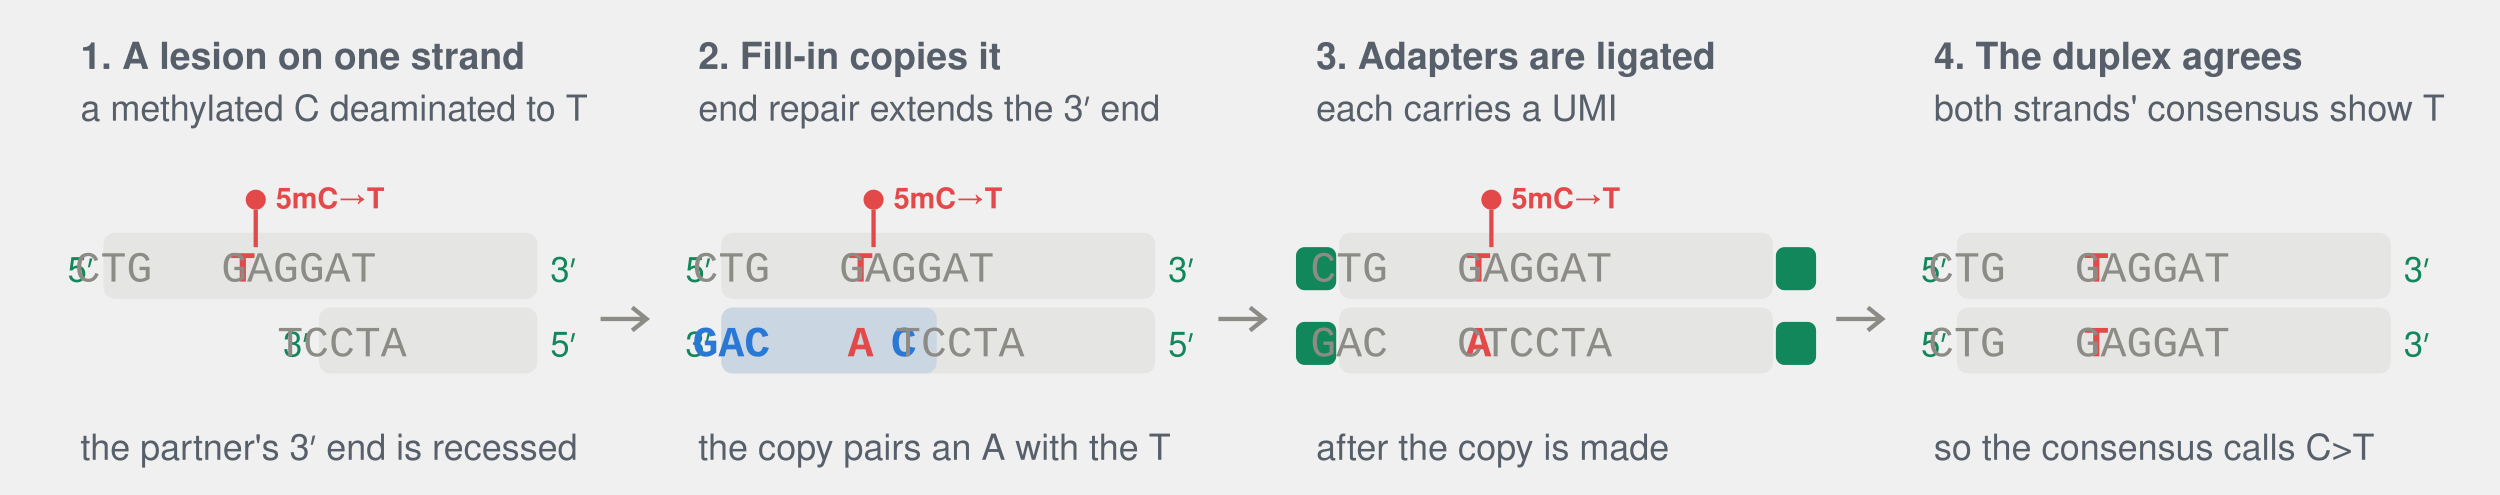
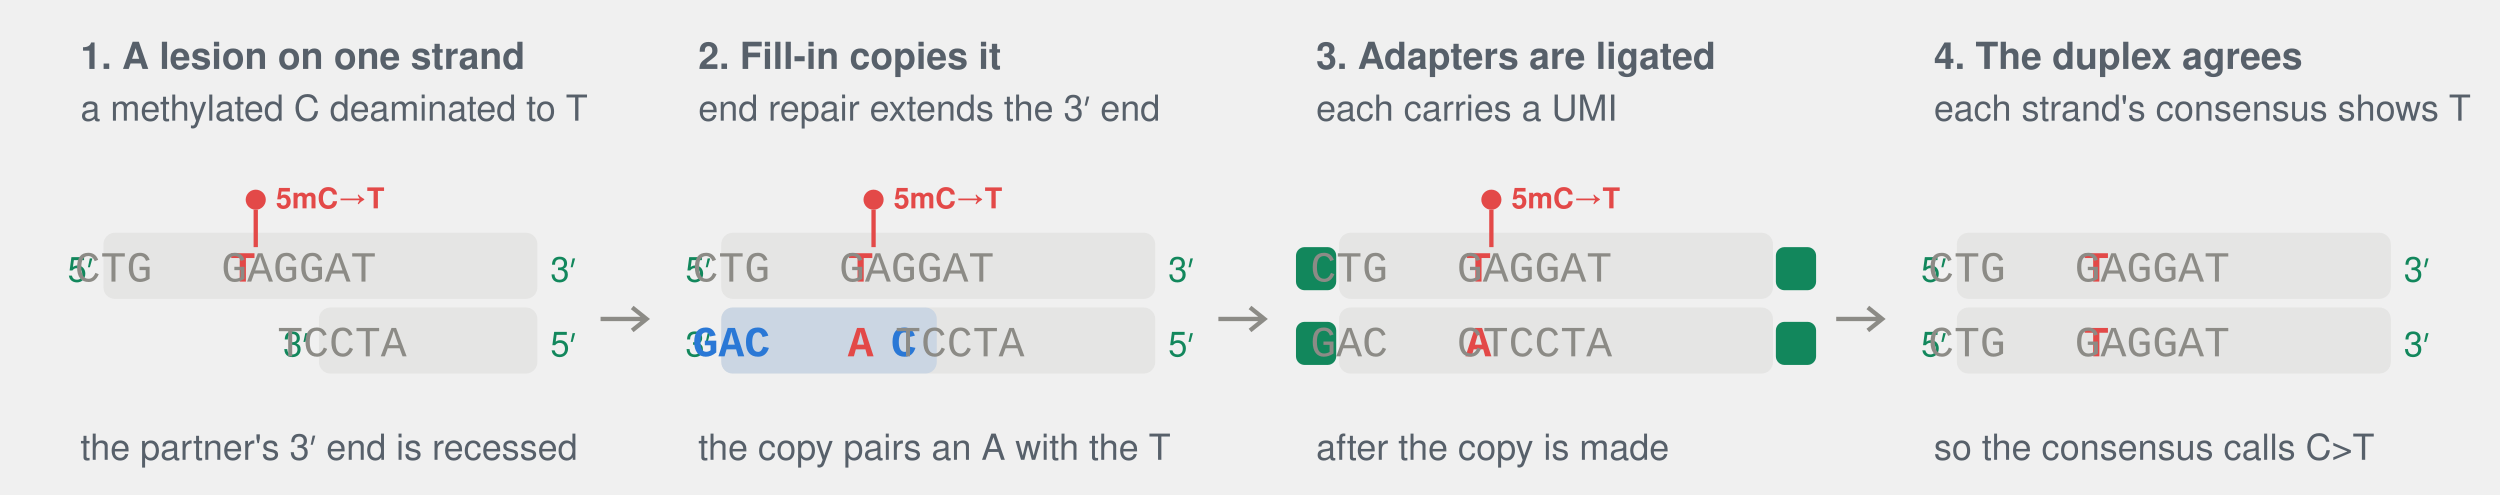
<svg xmlns="http://www.w3.org/2000/svg" width="870" height="172" viewBox="0 0 870 172" role="img" aria-labelledby="title">
  <style>
    text { font-family: Helvetica, Arial, sans-serif; }
    .head { fill: #57606a; font-size: 13px; font-weight: 700; }
    .ink { fill: #57606a; font-size: 12.5px; }
    .end { fill: #12875c; font-size: 12px; }
    .base { fill: #8c8b86; font-family: ui-monospace, SFMono-Regular, Menlo, Consolas, "Liberation Mono", monospace; font-size: 15px; }
    .alt { fill: #e34948; font-weight: 700; }
    .new { fill: #2a78d6; font-weight: 700; }
    .fill { fill: #2a78d6; fill-opacity: 0.14; }
    .umi { fill: #12875c; }
    .arrow { stroke: #8c8b86; stroke-width: 1.5; fill: none; }
    .read { fill: #8c8b86; fill-opacity: 0.11; }
    .lesion { fill: #e34948; }
    .lesion-stem { stroke: #e34948; stroke-width: 1.5; }
    .lesion-label { fill: #e34948; font-size: 10px; font-weight: 700; }
    @media (prefers-color-scheme: dark) {
      .head, .ink { fill: #9198a1; }
      .end, .umi { fill: #1baf7a; }
      .read { fill: #ffffff; fill-opacity: 0.12; }
    }
  </style>
  <text class="head" x="28" y="24">1. A lesion on one strand</text>
  <text class="ink" x="28" y="42">a methylated C deaminated to T</text>
  <text class="ink" x="28" y="160">the partner's 3′ end is recessed</text>
  <rect class="read" x="36" y="81" width="151" height="23" rx="4" />
  <rect class="read" x="111" y="107" width="76" height="23" rx="4" />
  <text class="end" x="28" y="98" text-anchor="middle">5′</text>
  <path class="lesion-stem" d="M89 86 V73" />
  <circle class="lesion" cx="89" cy="69.5" r="3.5" />
  <text class="lesion-label" x="96" y="72.5">5mC→T</text>
  <text class="base" y="98" text-anchor="middle">
    <tspan x="44 59 74">CTG</tspan>
    <tspan class="alt" x="89">T</tspan>
    <tspan x="104 119 134 149 164 179">GAGGAT</tspan>
  </text>
  <text class="end" x="196" y="98" text-anchor="middle">3′</text>
  <text class="end" x="103" y="124" text-anchor="middle">3′</text>
  <text class="base" y="124" text-anchor="middle">
    <tspan x="119 134 149 164 179">TCCTA</tspan>
  </text>
  <text class="end" x="196" y="124" text-anchor="middle">5′</text>
  <path class="arrow" d="M209 111 h16 m-5 -4 l5 4 l-5 4" />
  <text class="head" x="243" y="24">2. Fill-in copies it</text>
  <text class="ink" x="243" y="42">end repair extends the 3′ end</text>
  <text class="ink" x="243" y="160">the copy pairs an A with the T</text>
  <rect class="read" x="251" y="81" width="151" height="23" rx="4" />
  <rect class="read" x="251" y="107" width="151" height="23" rx="4" />
  <text class="end" x="243" y="98" text-anchor="middle">5′</text>
  <path class="lesion-stem" d="M304 86 V73" />
  <circle class="lesion" cx="304" cy="69.5" r="3.5" />
  <text class="lesion-label" x="311" y="72.5">5mC→T</text>
  <text class="base" y="98" text-anchor="middle">
    <tspan x="259 274 289">CTG</tspan>
    <tspan class="alt" x="304">T</tspan>
    <tspan x="319 334 349 364 379 394">GAGGAT</tspan>
  </text>
  <text class="end" x="411" y="98" text-anchor="middle">3′</text>
  <rect class="fill" x="251" y="107" width="75" height="23" rx="4" />
  <text class="end" x="243" y="124" text-anchor="middle">3′</text>
  <text class="base" y="124" text-anchor="middle">
    <tspan class="new" x="259 274 289">GAC</tspan>
    <tspan class="alt" x="304">A</tspan>
    <tspan class="new" x="319">C</tspan>
    <tspan x="334 349 364 379 394">TCCTA</tspan>
  </text>
  <text class="end" x="411" y="124" text-anchor="middle">5′</text>
  <path class="arrow" d="M424 111 h16 m-5 -4 l5 4 l-5 4" />
  <text class="head" x="458" y="24">3. Adapters are ligated</text>
  <text class="ink" x="458" y="42">each carries a UMI</text>
  <text class="ink" x="458" y="160">after the copy is made</text>
  <rect class="read" x="466" y="81" width="151" height="23" rx="4" />
  <rect class="read" x="466" y="107" width="151" height="23" rx="4" />
  <rect class="umi" x="451" y="86" width="14" height="15" rx="3" />
  <rect class="umi" x="618" y="86" width="14" height="15" rx="3" />
  <rect class="umi" x="451" y="112" width="14" height="15" rx="3" />
  <rect class="umi" x="618" y="112" width="14" height="15" rx="3" />
  <path class="lesion-stem" d="M519 86 V73" />
  <circle class="lesion" cx="519" cy="69.5" r="3.5" />
  <text class="lesion-label" x="526" y="72.5">5mC→T</text>
  <text class="base" y="98" text-anchor="middle">
    <tspan x="474 489 504">CTG</tspan>
    <tspan class="alt" x="519">T</tspan>
    <tspan x="534 549 564 579 594 609">GAGGAT</tspan>
  </text>
  <text class="base" y="124" text-anchor="middle">
    <tspan x="474 489 504">GAC</tspan>
    <tspan class="alt" x="519">A</tspan>
    <tspan x="534 549 564 579 594 609">CTCCTA</tspan>
  </text>
  <path class="arrow" d="M639 111 h16 m-5 -4 l5 4 l-5 4" />
  <text class="head" x="673" y="24">4. The duplex agrees</text>
-   <text class="ink" x="673" y="42">both strands' consensus show T</text>
+   <text class="ink" x="673" y="42">each strand's consensus shows T</text>
  <text class="ink" x="673" y="160">so the consensus calls C&gt;T</text>
  <rect class="read" x="681" y="81" width="151" height="23" rx="4" />
  <rect class="read" x="681" y="107" width="151" height="23" rx="4" />
  <text class="end" x="673" y="98" text-anchor="middle">5′</text>
  <text class="end" x="841" y="98" text-anchor="middle">3′</text>
  <text class="end" x="673" y="124" text-anchor="middle">5′</text>
  <text class="end" x="841" y="124" text-anchor="middle">3′</text>
  <text class="base" y="98" text-anchor="middle">
    <tspan x="689 704 719">CTG</tspan>
    <tspan class="alt" x="734">T</tspan>
    <tspan x="749 764 779 794 809 824">GAGGAT</tspan>
  </text>
  <text class="base" y="124" text-anchor="middle">
    <tspan x="689 704 719">CTG</tspan>
    <tspan class="alt" x="734">T</tspan>
    <tspan x="749 764 779 794 809 824">GAGGAT</tspan>
  </text>
</svg>
